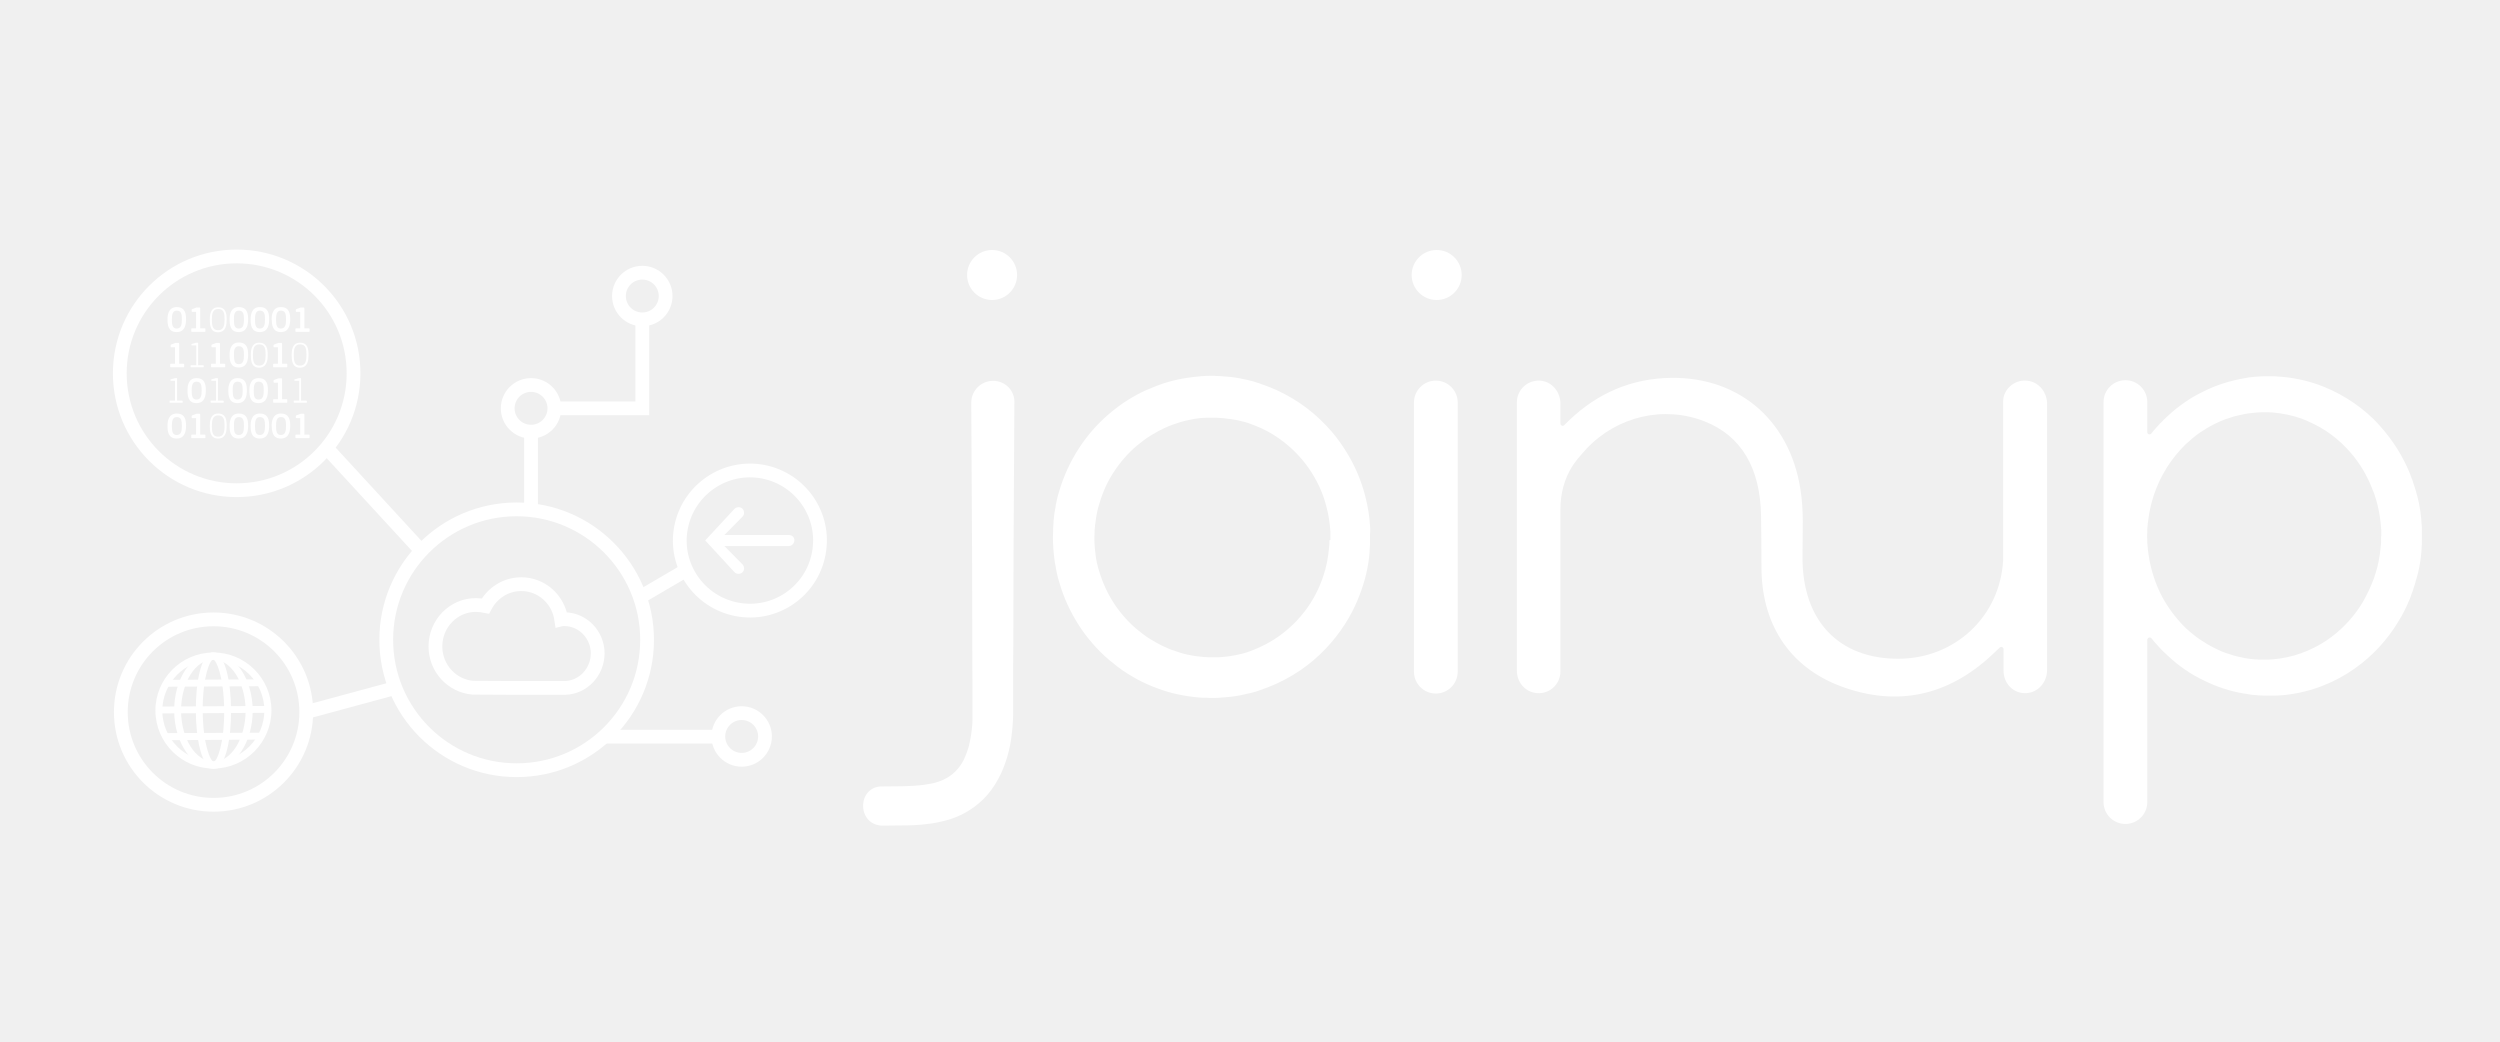
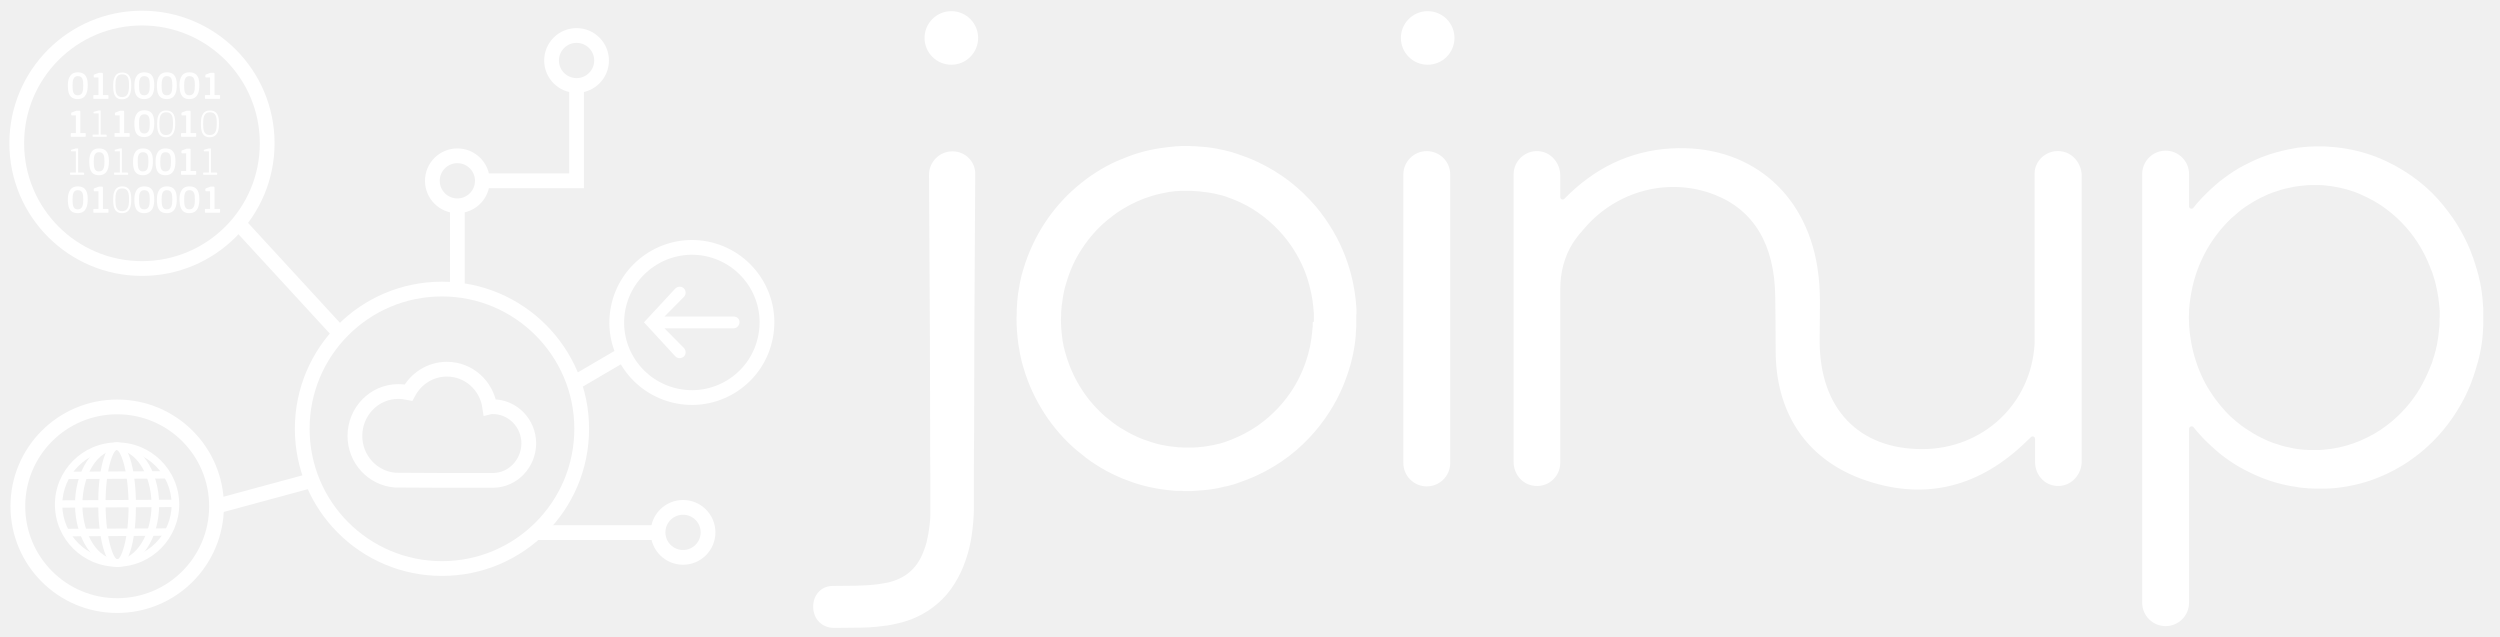
- <svg xmlns="http://www.w3.org/2000/svg" version="1.1" id="Layer_1" x="0px" y="0px" viewBox="0 0 120 50" style="enable-background:new 0 0 120 50;" xml:space="preserve">
+ <svg xmlns="http://www.w3.org/2000/svg" version="1.1" id="Layer_1" x="0px" y="0px" viewBox="5 11.5 112 28.5" style="enable-background:new 0 0 120 50;" xml:space="preserve">
  <style type="text/css">
	.st0{fill:none;stroke:#466280;stroke-width:0.661;stroke-miterlimit:10;}
	.st1{fill:#466280;}
	.st2{fill:none;stroke:#FFFFFF;stroke-width:0.661;stroke-miterlimit:10;}
	.st3{fill:#FFFFFF;}
</style>
  <g>
    <path class="st2" d="M16.97,17.92c0,3.1-2.51,5.61-5.61,5.61s-5.61-2.51-5.61-5.61s2.51-5.61,5.61-5.61S16.97,14.82,16.97,17.92z" />
    <line class="st2" x1="14.7" y1="34.18" x2="18.98" y2="33.02" />
    <line class="st2" x1="20.22" y1="26.44" x2="15.64" y2="21.46" />
    <line class="st2" x1="30.88" y1="28.57" x2="33.1" y2="27.27" />
    <polyline class="st2" points="26.61,19.6 30.83,19.6 30.83,15.33  " />
    <line class="st2" x1="25.49" y1="24.56" x2="25.49" y2="20.72" />
    <line class="st2" x1="28.99" y1="35.36" x2="34.48" y2="35.36" />
    <path class="st2" d="M14.7,34.18c0,2.46-1.99,4.45-4.45,4.45S5.8,36.64,5.8,34.18s1.99-4.45,4.45-4.45S14.7,31.72,14.7,34.18z" />
    <path class="st2" d="M31.06,30.71c0,3.46-2.8,6.26-6.26,6.26c-3.46,0-6.26-2.8-6.26-6.26s2.8-6.26,6.26-6.26   C28.25,24.45,31.06,27.26,31.06,30.71z" />
    <circle class="st2" cx="25.49" cy="19.6" r="1.12" />
    <circle class="st2" cx="30.83" cy="14.21" r="1.12" />
    <path class="st2" d="M32.69,25.32c-0.35,1.82,0.85,3.58,2.68,3.93c1.82,0.35,3.59-0.85,3.93-2.68c0.35-1.82-0.85-3.58-2.68-3.93   C34.8,22.3,33.04,23.5,32.69,25.32z" />
    <circle class="st2" cx="35.6" cy="35.35" r="1.12" />
    <path class="st3" d="M14.83,21.03c0.02,0,0.03-0.01,0.03-0.03v-0.11c0-0.02-0.01-0.03-0.03-0.03h-0.22V19.9   c0-0.02-0.01-0.04-0.04-0.04h-0.1c-0.03,0-0.06,0-0.09,0.02l-0.16,0.06c-0.02,0.01-0.02,0.03-0.02,0.04v0.06   c0,0.02,0.01,0.03,0.03,0.03h0.18v0.79h-0.2c-0.02,0-0.03,0.01-0.03,0.03V21c0,0.02,0.01,0.03,0.03,0.03H14.83z M13.48,20.02   c0.22,0,0.25,0.16,0.25,0.43c0,0.25-0.04,0.43-0.25,0.43c-0.2,0-0.23-0.18-0.23-0.43C13.25,20.21,13.28,20.02,13.48,20.02    M13.48,21.05c0.42,0,0.45-0.4,0.45-0.62c0-0.26-0.04-0.58-0.45-0.58c-0.41,0-0.44,0.41-0.44,0.58   C13.05,20.68,13.07,21.05,13.48,21.05 M12.47,20.02c0.22,0,0.25,0.16,0.25,0.43c0,0.25-0.04,0.43-0.25,0.43   c-0.2,0-0.23-0.18-0.23-0.43C12.24,20.21,12.27,20.02,12.47,20.02 M12.47,21.05c0.42,0,0.45-0.4,0.45-0.62   c0-0.26-0.04-0.58-0.45-0.58c-0.41,0-0.44,0.41-0.44,0.58C12.03,20.68,12.05,21.05,12.47,21.05 M11.46,20.02   c0.22,0,0.25,0.16,0.25,0.43c0,0.25-0.04,0.43-0.25,0.43c-0.21,0-0.23-0.18-0.23-0.43C11.22,20.21,11.26,20.02,11.46,20.02    M11.46,21.05c0.42,0,0.45-0.4,0.45-0.62c0-0.26-0.04-0.58-0.45-0.58c-0.41,0-0.44,0.41-0.44,0.58   C11.02,20.68,11.04,21.05,11.46,21.05 M10.78,20.45c0,0.27-0.04,0.51-0.31,0.51c-0.27,0-0.3-0.23-0.3-0.51   c0-0.26,0.03-0.51,0.3-0.51C10.75,19.94,10.78,20.15,10.78,20.45 M10.88,20.43c0-0.28-0.04-0.58-0.41-0.58   c-0.38,0-0.4,0.39-0.4,0.58c0,0.27,0.02,0.62,0.4,0.62C10.86,21.05,10.88,20.67,10.88,20.43 M9.83,21.03   c0.02,0,0.03-0.01,0.03-0.03v-0.11c0-0.02-0.01-0.03-0.03-0.03H9.61V19.9c0-0.02-0.01-0.04-0.04-0.04h-0.1   c-0.03,0-0.06,0-0.09,0.02l-0.16,0.06C9.2,19.95,9.2,19.97,9.2,19.98v0.06c0,0.02,0.01,0.03,0.03,0.03h0.18v0.79h-0.2   c-0.02,0-0.03,0.01-0.03,0.03V21c0,0.02,0.01,0.03,0.03,0.03H9.83z M8.48,20.02c0.22,0,0.25,0.16,0.25,0.43   c0,0.25-0.04,0.43-0.25,0.43c-0.2,0-0.23-0.18-0.23-0.43C8.25,20.21,8.28,20.02,8.48,20.02 M8.48,21.05c0.42,0,0.45-0.4,0.45-0.62   c0-0.26-0.04-0.58-0.45-0.58c-0.41,0-0.44,0.41-0.44,0.58C8.04,20.68,8.06,21.05,8.48,21.05" />
    <path class="st3" d="M14.72,19.25c0-0.01-0.01-0.02-0.02-0.02h-0.25v-1.06c0-0.01,0-0.02-0.02-0.02h-0.06c-0.02,0-0.04,0-0.05,0.01   l-0.18,0.05c-0.01,0-0.01,0.01-0.01,0.02v0.03c0,0.01,0.01,0.02,0.02,0.02h0.21v0.95h-0.24c-0.01,0-0.02,0-0.02,0.02v0.06   c0,0.01,0.01,0.02,0.02,0.02h0.59c0.01,0,0.02-0.01,0.02-0.02V19.25z M13.76,19.33c0.02,0,0.03-0.01,0.03-0.03v-0.11   c0-0.02-0.01-0.03-0.03-0.03h-0.22v-0.96c0-0.02-0.01-0.04-0.04-0.04h-0.1c-0.03,0-0.06,0-0.09,0.02l-0.16,0.06   c-0.02,0.01-0.02,0.03-0.02,0.04v0.06c0,0.02,0.01,0.03,0.03,0.03h0.18v0.79h-0.2c-0.02,0-0.03,0.01-0.03,0.03v0.11   c0,0.02,0.01,0.03,0.03,0.03H13.76z M12.41,18.32c0.22,0,0.25,0.16,0.25,0.43c0,0.25-0.04,0.43-0.25,0.43   c-0.21,0-0.23-0.18-0.23-0.43C12.18,18.51,12.21,18.32,12.41,18.32 M12.41,19.35c0.42,0,0.45-0.4,0.45-0.62   c0-0.26-0.04-0.58-0.45-0.58c-0.41,0-0.44,0.41-0.44,0.58C11.97,18.98,11.99,19.35,12.41,19.35 M11.4,18.32   c0.22,0,0.25,0.16,0.25,0.43c0,0.25-0.04,0.43-0.25,0.43c-0.2,0-0.23-0.18-0.23-0.43C11.16,18.51,11.2,18.32,11.4,18.32    M11.4,19.35c0.42,0,0.45-0.4,0.45-0.62c0-0.26-0.04-0.58-0.45-0.58c-0.41,0-0.44,0.41-0.44,0.58   C10.96,18.98,10.98,19.35,11.4,19.35 M10.73,19.25c0-0.01-0.01-0.02-0.02-0.02h-0.25v-1.06c0-0.01,0-0.02-0.02-0.02h-0.06   c-0.02,0-0.04,0-0.05,0.01l-0.18,0.05c-0.01,0-0.01,0.01-0.01,0.02v0.03c0,0.01,0.01,0.02,0.02,0.02h0.21v0.95h-0.24   c-0.01,0-0.02,0-0.02,0.02v0.06c0,0.01,0.01,0.02,0.02,0.02h0.59c0.01,0,0.02-0.01,0.02-0.02V19.25z M9.43,18.32   c0.22,0,0.25,0.16,0.25,0.43c0,0.25-0.04,0.43-0.25,0.43c-0.2,0-0.23-0.18-0.23-0.43C9.2,18.51,9.23,18.32,9.43,18.32 M9.43,19.35   c0.42,0,0.45-0.4,0.45-0.62c0-0.26-0.04-0.58-0.45-0.58C9.02,18.15,9,18.56,9,18.73C9,18.98,9.02,19.35,9.43,19.35 M8.76,19.25   c0-0.01-0.01-0.02-0.02-0.02H8.5v-1.06c0-0.01,0-0.02-0.02-0.02H8.42c-0.02,0-0.04,0-0.05,0.01l-0.18,0.05   c-0.01,0-0.01,0.01-0.01,0.02v0.03c0,0.01,0.01,0.02,0.02,0.02H8.4v0.95H8.16c-0.01,0-0.02,0-0.02,0.02v0.06   c0,0.01,0.01,0.02,0.02,0.02h0.59c0.01,0,0.02-0.01,0.02-0.02V19.25z" />
    <path class="st3" d="M14.71,17.04c0,0.27-0.04,0.51-0.31,0.51c-0.27,0-0.3-0.23-0.3-0.51c0-0.26,0.03-0.51,0.3-0.51   C14.68,16.53,14.71,16.74,14.71,17.04 M14.81,17.03c0-0.28-0.04-0.58-0.41-0.58c-0.38,0-0.4,0.39-0.4,0.58   c0,0.27,0.02,0.62,0.4,0.62C14.79,17.64,14.81,17.27,14.81,17.03 M13.76,17.63c0.02,0,0.03-0.01,0.03-0.03v-0.11   c0-0.02-0.01-0.03-0.03-0.03h-0.22v-0.96c0-0.02-0.01-0.04-0.04-0.04h-0.1c-0.03,0-0.06,0-0.09,0.02l-0.16,0.06   c-0.02,0.01-0.02,0.03-0.02,0.04v0.06c0,0.02,0.01,0.03,0.03,0.03h0.18v0.79h-0.2c-0.02,0-0.03,0.01-0.03,0.03v0.11   c0,0.02,0.01,0.03,0.03,0.03H13.76z M12.75,17.04c0,0.27-0.04,0.51-0.31,0.51c-0.27,0-0.3-0.23-0.3-0.51c0-0.26,0.03-0.51,0.3-0.51   C12.72,16.53,12.75,16.74,12.75,17.04 M12.85,17.03c0-0.28-0.04-0.58-0.41-0.58c-0.38,0-0.4,0.39-0.4,0.58   c0,0.27,0.02,0.62,0.4,0.62C12.82,17.64,12.85,17.27,12.85,17.03 M11.46,16.62c0.22,0,0.25,0.16,0.25,0.43   c0,0.25-0.04,0.43-0.25,0.43c-0.2,0-0.23-0.18-0.23-0.43C11.22,16.81,11.26,16.62,11.46,16.62 M11.46,17.64   c0.42,0,0.45-0.4,0.45-0.62c0-0.26-0.04-0.58-0.45-0.58c-0.41,0-0.44,0.41-0.44,0.58C11.02,17.28,11.04,17.64,11.46,17.64    M10.78,17.63c0.02,0,0.03-0.01,0.03-0.03v-0.11c0-0.02-0.01-0.03-0.03-0.03h-0.22v-0.96c0-0.02-0.01-0.04-0.04-0.04h-0.1   c-0.03,0-0.06,0-0.09,0.02l-0.16,0.06c-0.02,0.01-0.02,0.03-0.02,0.04v0.06c0,0.02,0.01,0.03,0.03,0.03h0.18v0.79h-0.2   c-0.02,0-0.03,0.01-0.03,0.03v0.11c0,0.02,0.01,0.03,0.03,0.03H10.78z M9.77,17.55c0-0.01-0.01-0.02-0.02-0.02H9.51v-1.06   c0-0.01,0-0.02-0.02-0.02H9.43c-0.02,0-0.04,0-0.05,0.01l-0.18,0.05c-0.01,0-0.01,0.01-0.01,0.02v0.03c0,0.01,0.01,0.02,0.02,0.02   h0.21v0.95H9.17c-0.01,0-0.02,0-0.02,0.02v0.06c0,0.01,0.01,0.02,0.02,0.02h0.59c0.01,0,0.02-0.01,0.02-0.02V17.55z M8.81,17.63   c0.02,0,0.03-0.01,0.03-0.03v-0.11c0-0.02-0.01-0.03-0.03-0.03H8.6v-0.96c0-0.02-0.01-0.04-0.04-0.04h-0.1   c-0.03,0-0.06,0-0.09,0.02l-0.16,0.06c-0.02,0.01-0.02,0.03-0.02,0.04v0.06c0,0.02,0.01,0.03,0.03,0.03H8.4v0.79H8.2   c-0.02,0-0.03,0.01-0.03,0.03v0.11c0,0.02,0.01,0.03,0.03,0.03H8.81z" />
    <path class="st3" d="M14.83,15.93c0.02,0,0.03-0.01,0.03-0.03v-0.11c0-0.02-0.01-0.03-0.03-0.03h-0.22v-0.96   c0-0.02-0.01-0.04-0.04-0.04h-0.1c-0.03,0-0.06,0-0.09,0.02l-0.16,0.06c-0.02,0.01-0.02,0.03-0.02,0.04v0.06   c0,0.02,0.01,0.03,0.03,0.03h0.18v0.79h-0.2c-0.02,0-0.03,0.01-0.03,0.03v0.11c0,0.02,0.01,0.03,0.03,0.03H14.83z M13.48,14.91   c0.22,0,0.25,0.16,0.25,0.43c0,0.25-0.04,0.43-0.25,0.43c-0.2,0-0.23-0.18-0.23-0.43C13.25,15.11,13.28,14.91,13.48,14.91    M13.48,15.94c0.42,0,0.45-0.4,0.45-0.62c0-0.26-0.04-0.58-0.45-0.58c-0.41,0-0.44,0.41-0.44,0.58   C13.05,15.57,13.07,15.94,13.48,15.94 M12.47,14.91c0.22,0,0.25,0.16,0.25,0.43c0,0.25-0.04,0.43-0.25,0.43   c-0.2,0-0.23-0.18-0.23-0.43C12.24,15.11,12.27,14.91,12.47,14.91 M12.47,15.94c0.42,0,0.45-0.4,0.45-0.62   c0-0.26-0.04-0.58-0.45-0.58c-0.41,0-0.44,0.41-0.44,0.58C12.03,15.57,12.05,15.94,12.47,15.94 M11.46,14.91   c0.22,0,0.25,0.16,0.25,0.43c0,0.25-0.04,0.43-0.25,0.43c-0.21,0-0.23-0.18-0.23-0.43C11.22,15.11,11.26,14.91,11.46,14.91    M11.46,15.94c0.42,0,0.45-0.4,0.45-0.62c0-0.26-0.04-0.58-0.45-0.58c-0.41,0-0.44,0.41-0.44,0.58   C11.02,15.57,11.04,15.94,11.46,15.94 M10.78,15.34c0,0.27-0.04,0.51-0.31,0.51c-0.27,0-0.3-0.23-0.3-0.51   c0-0.26,0.03-0.51,0.3-0.51C10.75,14.83,10.78,15.04,10.78,15.34 M10.88,15.33c0-0.28-0.04-0.58-0.41-0.58   c-0.38,0-0.4,0.39-0.4,0.58c0,0.27,0.02,0.62,0.4,0.62C10.86,15.94,10.88,15.57,10.88,15.33 M9.83,15.93   c0.02,0,0.03-0.01,0.03-0.03v-0.11c0-0.02-0.01-0.03-0.03-0.03H9.61v-0.96c0-0.02-0.01-0.04-0.04-0.04h-0.1   c-0.03,0-0.06,0-0.09,0.02l-0.16,0.06C9.2,14.84,9.2,14.86,9.2,14.88v0.06c0,0.02,0.01,0.03,0.03,0.03h0.18v0.79h-0.2   c-0.02,0-0.03,0.01-0.03,0.03v0.11c0,0.02,0.01,0.03,0.03,0.03H9.83z M8.48,14.91c0.22,0,0.25,0.16,0.25,0.43   c0,0.25-0.04,0.43-0.25,0.43c-0.2,0-0.23-0.18-0.23-0.43C8.25,15.11,8.28,14.91,8.48,14.91 M8.48,15.94c0.42,0,0.45-0.4,0.45-0.62   c0-0.26-0.04-0.58-0.45-0.58c-0.41,0-0.44,0.41-0.44,0.58C8.04,15.57,8.06,15.94,8.48,15.94" />
    <g>
      <path class="st3" d="M10.23,31.66c-1.35,0.01-2.44,1.11-2.44,2.46c0.01,1.35,1.11,2.44,2.46,2.43c1.35-0.01,2.44-1.11,2.44-2.46    C12.68,32.74,11.58,31.65,10.23,31.66 M10.26,36.89c-1.53,0.01-2.79-1.23-2.8-2.77c-0.01-1.53,1.23-2.79,2.77-2.8    c1.53-0.01,2.79,1.23,2.8,2.77C13.03,35.62,11.79,36.88,10.26,36.89" />
      <path class="st3" d="M10.23,31.66c-0.85,0-1.54,1.11-1.54,2.46c0.01,1.35,0.71,2.44,1.56,2.44c0.85,0,1.54-1.11,1.54-2.46    C11.78,32.75,11.08,31.65,10.23,31.66 M10.26,36.89c-1.04,0.01-1.89-1.24-1.9-2.77c-0.01-1.53,0.83-2.79,1.87-2.79    c1.04-0.01,1.89,1.24,1.9,2.77C12.13,35.63,11.3,36.88,10.26,36.89" />
      <path class="st3" d="M10.23,31.66c-0.15,0-0.51,0.84-0.5,2.45c0.01,1.61,0.37,2.45,0.53,2.45c0.15,0,0.51-0.84,0.5-2.45    C10.75,32.49,10.38,31.66,10.23,31.66 M10.26,36.89c-0.58,0-0.86-1.44-0.86-2.78c-0.01-1.34,0.25-2.78,0.83-2.79    c0.58,0,0.86,1.44,0.86,2.78C11.1,35.44,10.84,36.88,10.26,36.89" />
      <rect x="7.49" y="33.9" transform="matrix(1 -5.633305e-03 5.633305e-03 1 -0.1918 0.0579)" class="st3" width="5.38" height="0.33" />
      <rect x="8.01" y="32.62" transform="matrix(1 -5.633305e-03 5.633305e-03 1 -0.1845 0.0582)" class="st3" width="4.45" height="0.33" />
      <polygon class="st3" points="7.9,35.19 7.9,35.53 12.46,35.5 12.46,35.17   " />
    </g>
    <path class="st2" d="M27.12,33.02L27.12,33.02h-2.48l-1.94-0.01c-1-0.08-1.8-0.93-1.8-1.98c0-1.1,0.87-1.99,1.94-1.99   c0.16,0,0.31,0.02,0.46,0.05c0.33-0.62,0.97-1.05,1.72-1.05c0.98,0,1.78,0.73,1.92,1.69c0.04-0.01,0.09-0.01,0.14-0.01   c0.89,0,1.61,0.74,1.61,1.65C28.68,32.27,27.98,33,27.12,33.02z" />
    <path class="st3" d="M35.26,27.47c0.1,0.1,0.27,0.1,0.38,0c0.1-0.1,0.1-0.27,0-0.38l-0.87-0.88h3.09c0.15,0,0.27-0.13,0.27-0.28   c0-0.15-0.12-0.25-0.27-0.25h-3.09l0.87-0.88c0.1-0.1,0.1-0.27,0-0.38c-0.1-0.1-0.27-0.1-0.38,0l-1.41,1.52L35.26,27.47z" />
  </g>
  <g>
    <circle class="st3" cx="47.62" cy="13.2" r="1.2" />
    <circle class="st3" cx="68.96" cy="13.2" r="1.2" />
    <path class="st3" d="M68.92,18.27c-0.58,0-1.05,0.47-1.05,1.05v12.92c0,0.58,0.47,1.05,1.05,1.05s1.05-0.47,1.05-1.05V19.32   C69.97,18.74,69.5,18.27,68.92,18.27z" />
    <path class="st3" d="M65.77,25.46c0-0.03,0-0.07,0-0.11c0-0.04-0.01-0.08-0.01-0.12c-0.02-0.35-0.08-0.87-0.25-1.5   c-0.17-0.63-0.46-1.39-0.96-2.16c-0.25-0.39-0.54-0.78-0.9-1.15c-0.35-0.37-0.76-0.73-1.23-1.05c-0.47-0.32-0.99-0.6-1.56-0.82   c-0.07-0.03-0.14-0.05-0.22-0.08c-0.07-0.02-0.15-0.05-0.22-0.08c-0.07-0.02-0.15-0.04-0.22-0.07c-0.08-0.02-0.15-0.04-0.23-0.06   c-0.08-0.02-0.15-0.04-0.23-0.05c-0.08-0.02-0.16-0.03-0.23-0.05c-0.08-0.01-0.16-0.03-0.24-0.04c-0.08-0.01-0.16-0.02-0.24-0.03   c-0.04,0-0.08-0.01-0.12-0.01c-0.04,0-0.09-0.01-0.13-0.01c-0.09-0.01-0.18-0.01-0.26-0.02c-0.07,0-0.14,0-0.22-0.01l-0.11,0   c0.02,0-0.04,0-0.04,0l-0.02,0l-0.03,0l-0.06,0c-0.08,0-0.17,0-0.25,0.01c-0.08,0-0.17,0.01-0.25,0.02   c-0.17,0.01-0.34,0.04-0.51,0.06c-0.34,0.05-0.68,0.12-1.01,0.22l-0.13,0.04c-0.04,0.01-0.08,0.03-0.12,0.04   c-0.08,0.03-0.17,0.06-0.25,0.09c-0.16,0.07-0.33,0.13-0.49,0.2c-0.32,0.14-0.64,0.32-0.94,0.51c-0.3,0.19-0.59,0.41-0.87,0.65   c-0.55,0.47-1.04,1.03-1.44,1.65c-0.4,0.62-0.72,1.31-0.93,2.02l-0.08,0.27c-0.02,0.09-0.04,0.18-0.06,0.27   c-0.01,0.05-0.02,0.09-0.03,0.14l-0.02,0.14c-0.02,0.09-0.03,0.18-0.05,0.28l-0.03,0.28c-0.01,0.05-0.01,0.1-0.01,0.15l-0.01,0.15   l-0.01,0.15c0,0.03,0,0.05,0,0.07l0,0.06l-0.01,0.27c0,0.37,0.03,0.75,0.08,1.12c0.01,0.09,0.03,0.19,0.05,0.28l0.02,0.14   c0.01,0.05,0.02,0.09,0.03,0.14c0.02,0.09,0.04,0.18,0.06,0.27l0.08,0.27c0.21,0.72,0.53,1.4,0.93,2.02   c0.4,0.62,0.89,1.18,1.44,1.65c0.28,0.23,0.56,0.46,0.87,0.65c0.3,0.19,0.62,0.37,0.94,0.51c0.16,0.08,0.33,0.14,0.49,0.2   c0.08,0.03,0.17,0.06,0.25,0.09c0.04,0.01,0.08,0.03,0.12,0.04l0.13,0.04c0.33,0.1,0.67,0.17,1.01,0.22   c0.17,0.02,0.33,0.05,0.52,0.06l0.13,0.01l0.07,0l0.03,0l0.03,0c0.07,0,0.15,0,0.22,0.01l0.05,0l0.03,0l0.01,0c0,0,0.06,0,0.04,0   l0.12,0c0.08,0,0.16,0,0.25-0.01c0.08-0.01,0.16-0.01,0.25-0.02c0.08-0.01,0.16-0.01,0.24-0.02c0.08-0.01,0.16-0.02,0.24-0.03   c0.08-0.01,0.16-0.03,0.24-0.04c0.08-0.02,0.16-0.03,0.23-0.05c0.08-0.02,0.15-0.04,0.23-0.05c0.08-0.02,0.15-0.04,0.23-0.06   c0.08-0.02,0.15-0.04,0.22-0.07c0.07-0.03,0.15-0.05,0.22-0.08c0.07-0.03,0.15-0.05,0.22-0.08c0.57-0.22,1.09-0.5,1.56-0.82   c0.47-0.32,0.88-0.68,1.23-1.05c0.35-0.37,0.65-0.76,0.9-1.15c0.5-0.77,0.78-1.53,0.96-2.16c0.01-0.04,0.02-0.08,0.03-0.12   c0.01-0.04,0.02-0.08,0.03-0.12c0.02-0.08,0.03-0.15,0.05-0.22c0.03-0.14,0.05-0.28,0.07-0.4c0.02-0.13,0.03-0.24,0.04-0.35   c0.01-0.05,0.01-0.11,0.01-0.16c0-0.05,0.01-0.1,0.01-0.15c0-0.05,0.01-0.09,0.01-0.13c0-0.02,0-0.04,0-0.05c0-0.02,0-0.03,0-0.05   c0-0.06,0-0.11,0-0.15c0-0.08,0-0.12,0-0.12l0-0.02c0,0,0-0.05,0-0.14C65.77,25.58,65.77,25.53,65.77,25.46z M63.81,26.01   c0,0.01,0,0.03,0,0.05c0,0.02,0,0.03,0,0.05c0,0.03,0,0.06-0.01,0.09c0,0.03,0,0.06-0.01,0.1c0,0.03,0,0.07-0.01,0.11   c-0.01,0.08-0.02,0.17-0.03,0.26c-0.02,0.09-0.03,0.2-0.05,0.3c-0.01,0.05-0.02,0.11-0.04,0.17c-0.01,0.03-0.01,0.06-0.02,0.09   c-0.01,0.03-0.02,0.06-0.02,0.09c-0.13,0.47-0.34,1.04-0.71,1.62c-0.37,0.58-0.89,1.16-1.58,1.64c-0.35,0.24-0.73,0.44-1.15,0.61   c-0.05,0.02-0.11,0.04-0.16,0.06c-0.05,0.02-0.11,0.04-0.16,0.06c-0.06,0.02-0.11,0.03-0.17,0.05c-0.06,0.02-0.11,0.03-0.17,0.04   c-0.06,0.01-0.11,0.03-0.17,0.04c-0.06,0.01-0.12,0.02-0.17,0.03c-0.06,0.01-0.12,0.02-0.18,0.03c-0.06,0.01-0.12,0.02-0.18,0.02   c-0.06,0.01-0.12,0.01-0.18,0.02c-0.06,0-0.12,0.01-0.18,0.01c-0.06,0-0.12,0-0.18,0l-0.09,0c0,0-0.01,0-0.01,0l-0.02,0l-0.05,0   c-0.07,0-0.15,0-0.22-0.01l-0.03,0l-0.02,0l-0.04,0l-0.08-0.01c-0.11-0.01-0.24-0.03-0.36-0.04c-0.25-0.04-0.5-0.09-0.74-0.17   l-0.09-0.03c-0.03-0.01-0.06-0.02-0.09-0.03c-0.06-0.02-0.12-0.04-0.18-0.06c-0.12-0.05-0.24-0.09-0.36-0.15   c-0.24-0.11-0.47-0.24-0.7-0.38c-0.23-0.14-0.44-0.31-0.65-0.48c-0.41-0.35-0.78-0.77-1.08-1.23c-0.3-0.46-0.54-0.98-0.7-1.51   l-0.06-0.2c-0.02-0.07-0.03-0.14-0.05-0.2c-0.01-0.03-0.02-0.07-0.02-0.1l-0.02-0.1c-0.01-0.07-0.03-0.14-0.03-0.21   c-0.04-0.28-0.06-0.56-0.06-0.84l0.01-0.22l0-0.06c0-0.02,0-0.04,0-0.06l0.01-0.1l0.01-0.1c0-0.03,0-0.06,0.01-0.1l0.03-0.21   c0.01-0.07,0.02-0.14,0.03-0.21l0.02-0.1c0.01-0.03,0.02-0.07,0.02-0.1c0.02-0.07,0.03-0.14,0.05-0.2l0.06-0.2   c0.16-0.54,0.39-1.05,0.7-1.51c0.3-0.46,0.67-0.88,1.08-1.23c0.21-0.17,0.42-0.34,0.65-0.48c0.22-0.14,0.46-0.27,0.7-0.38   c0.12-0.06,0.24-0.1,0.36-0.15c0.06-0.02,0.12-0.04,0.18-0.06c0.03-0.01,0.06-0.02,0.09-0.03l0.09-0.03   c0.25-0.08,0.5-0.12,0.74-0.17c0.13-0.01,0.25-0.04,0.37-0.04c0.06,0,0.12-0.01,0.19-0.01c0.06,0,0.12,0,0.19,0l0.05,0l0.02,0   l0.01,0l0.1,0c0.07,0,0.14,0,0.22,0.01c0.06,0,0.11,0.01,0.17,0.01l0.08,0.01c0.03,0,0.06,0.01,0.09,0.01   c0.06,0.01,0.12,0.02,0.18,0.02c0.06,0.01,0.12,0.02,0.18,0.03c0.06,0.01,0.12,0.02,0.17,0.03c0.06,0.01,0.11,0.03,0.17,0.04   c0.06,0.01,0.11,0.03,0.17,0.04c0.06,0.02,0.11,0.03,0.17,0.05c0.05,0.02,0.11,0.04,0.16,0.06c0.05,0.02,0.11,0.04,0.16,0.06   c0.42,0.16,0.81,0.37,1.15,0.61c0.69,0.48,1.22,1.07,1.58,1.64c0.37,0.58,0.59,1.14,0.71,1.62c0.13,0.47,0.17,0.86,0.19,1.13   c0,0.03,0,0.06,0.01,0.09c0,0.03,0,0.06,0,0.08c0,0.05,0,0.09,0,0.13c0,0.05,0,0.09,0,0.1c0,0.02,0,0.05,0,0.1   C63.81,25.9,63.81,25.95,63.81,26.01z" />
    <path class="st3" d="M47.67,18.28c-0.58,0-1.05,0.47-1.05,1.05h0c0,0,0,0.51,0,0.51c0,0,0-0.5,0-0.5h0c0,0.12,0.01,1.52,0.02,3.59   c0.01,1.08,0.01,2.34,0.02,3.69c0,1.35,0.01,2.79,0.01,4.23c0,0.72,0,1.44,0.01,2.15c0,0.35,0,0.71,0,1.05c0,0.08,0,0.16,0,0.25   c0,0.08,0,0.15,0,0.23c0,0.15-0.01,0.3-0.03,0.45c-0.03,0.29-0.08,0.57-0.14,0.82c-0.07,0.25-0.16,0.48-0.26,0.69   c-0.21,0.4-0.49,0.68-0.82,0.86c-0.16,0.09-0.33,0.16-0.51,0.21c-0.09,0.03-0.18,0.05-0.27,0.06c-0.09,0.02-0.18,0.03-0.29,0.05   c-0.38,0.05-0.72,0.06-1.02,0.07c-0.31,0-1.05,0.01-1.05,0.01c-0.52,0.01-0.87,0.43-0.86,0.95c0.01,0.52,0.38,0.93,0.94,0.93   c0,0,0.68-0.01,0.99-0.01c0.33,0,0.75-0.01,1.24-0.08c0.11-0.01,0.24-0.03,0.38-0.06c0.14-0.03,0.28-0.06,0.43-0.1   c0.3-0.08,0.61-0.2,0.92-0.37c0.31-0.17,0.62-0.4,0.89-0.67c0.27-0.27,0.5-0.59,0.69-0.94c0.19-0.34,0.33-0.71,0.44-1.08   c0.11-0.37,0.18-0.75,0.22-1.13c0.02-0.19,0.04-0.38,0.05-0.57c0-0.1,0.01-0.19,0.01-0.29c0-0.05,0-0.1,0-0.14   c0-0.04,0-0.09,0-0.13c0-0.35,0-0.7,0-1.05c0-0.71,0-1.43,0.01-2.15c0-1.44,0.01-2.88,0.01-4.23c0.01-1.35,0.01-2.61,0.02-3.69   c0.01-2.16,0.02-3.6,0.02-3.6h0C48.72,18.75,48.25,18.28,47.67,18.28z" />
    <path class="st3" d="M116.25,25.6c0-0.04,0-0.1,0-0.17c0-0.03,0-0.07,0-0.11c0-0.04-0.01-0.08-0.01-0.12   c-0.01-0.09-0.01-0.18-0.02-0.29c-0.01-0.11-0.03-0.22-0.04-0.35c-0.02-0.12-0.04-0.26-0.07-0.4c-0.02-0.07-0.03-0.14-0.05-0.22   c-0.02-0.07-0.03-0.15-0.06-0.23c-0.02-0.08-0.04-0.16-0.07-0.24c-0.02-0.08-0.05-0.17-0.08-0.25c-0.01-0.04-0.03-0.09-0.04-0.13   c-0.01-0.04-0.03-0.09-0.05-0.13c-0.03-0.09-0.07-0.18-0.1-0.27c-0.15-0.36-0.34-0.74-0.58-1.13c-0.24-0.38-0.53-0.77-0.87-1.15   c-0.34-0.38-0.74-0.73-1.2-1.05c-0.46-0.32-0.97-0.6-1.53-0.82c-0.56-0.22-1.17-0.37-1.81-0.44c-0.04,0-0.08-0.01-0.12-0.01   c-0.04,0-0.08-0.01-0.13-0.01c-0.08-0.01-0.17-0.01-0.26-0.02c-0.07,0-0.14,0-0.21,0l-0.11,0c-0.01,0-0.04,0-0.04,0l-0.02,0   l-0.03,0l-0.06,0c-0.08,0-0.16,0.01-0.25,0.01c-0.08,0.01-0.16,0.01-0.25,0.02c-0.17,0.01-0.33,0.04-0.49,0.07   c-0.66,0.12-1.32,0.32-1.93,0.63c-0.16,0.07-0.31,0.16-0.46,0.24c-0.15,0.09-0.3,0.18-0.44,0.28c-0.15,0.1-0.28,0.21-0.42,0.31   c-0.07,0.06-0.13,0.11-0.2,0.17c-0.03,0.03-0.07,0.06-0.1,0.09l-0.1,0.09c-0.06,0.06-0.13,0.12-0.19,0.18   c-0.06,0.06-0.12,0.13-0.19,0.19c-0.06,0.06-0.12,0.13-0.18,0.2l-0.09,0.1l-0.08,0.1c-0.02,0.02-0.03,0.04-0.05,0.06c0,0,0,0,0,0   c0,0.01-0.01,0.01-0.01,0.02c0,0,0,0,0,0c-0.02,0.02-0.05,0.03-0.08,0.03c-0.06,0-0.11-0.04-0.11-0.1V19.3   c0-0.58-0.47-1.05-1.05-1.05c-0.58,0-1.05,0.47-1.05,1.05v19.2c0,0.58,0.47,1.05,1.05,1.05c0.58,0,1.05-0.47,1.05-1.05v-7.8   c0.01-0.06,0.06-0.1,0.11-0.1c0.03,0,0.07,0.01,0.09,0.04c0,0,0.01,0.01,0.01,0.01c0.02,0.02,0.03,0.04,0.05,0.06l0.08,0.1   l0.09,0.1c0.06,0.07,0.12,0.13,0.18,0.2c0.06,0.06,0.12,0.13,0.19,0.19c0.06,0.06,0.13,0.12,0.19,0.18l0.1,0.09   c0.03,0.03,0.07,0.06,0.1,0.09c0.07,0.06,0.13,0.11,0.2,0.17c0.14,0.11,0.28,0.22,0.42,0.31c0.14,0.1,0.29,0.19,0.44,0.28   c0.15,0.08,0.3,0.17,0.46,0.24c0.62,0.31,1.27,0.52,1.93,0.63c0.08,0.01,0.17,0.02,0.25,0.04c0.04,0.01,0.08,0.01,0.13,0.02   l0.13,0.01l0.13,0.01l0.07,0.01c0.02,0,0.04,0,0.06,0c0.07,0,0.14,0.01,0.22,0.01l0.05,0l0.03,0l0.01,0c0,0,0.03,0,0.04,0   c0,0,0,0,0,0l0.12,0c0.08,0,0.16,0,0.24,0c0.08,0,0.16-0.01,0.24-0.01l0.12-0.01c0.04,0,0.08-0.01,0.12-0.01   c0.64-0.07,1.25-0.22,1.81-0.44c0.56-0.22,1.08-0.5,1.53-0.82c0.46-0.32,0.86-0.68,1.2-1.05c0.34-0.37,0.63-0.76,0.87-1.15   c0.24-0.38,0.43-0.76,0.58-1.13c0.04-0.09,0.07-0.18,0.1-0.27c0.02-0.04,0.03-0.09,0.05-0.13c0.01-0.04,0.03-0.09,0.04-0.13   c0.03-0.09,0.06-0.17,0.08-0.25c0.02-0.08,0.04-0.16,0.07-0.24c0.02-0.08,0.04-0.16,0.06-0.23c0.02-0.08,0.03-0.15,0.05-0.22   c0.03-0.14,0.05-0.28,0.07-0.4c0.02-0.12,0.03-0.24,0.04-0.35c0.01-0.11,0.02-0.21,0.02-0.31c0-0.05,0.01-0.09,0.01-0.13   c0-0.04,0-0.07,0-0.1c0-0.06,0-0.11,0-0.15c0-0.08,0-0.12,0-0.12l0-0.02C116.25,25.73,116.25,25.69,116.25,25.6z M114.29,25.83   c0,0.04,0,0.09,0,0.15c0,0.03,0,0.06,0,0.09c0,0.03,0,0.06-0.01,0.09c-0.01,0.06-0.01,0.13-0.02,0.2   c-0.01,0.08-0.02,0.17-0.03,0.26c-0.02,0.09-0.03,0.2-0.05,0.3c-0.01,0.05-0.02,0.11-0.04,0.17c-0.01,0.06-0.02,0.12-0.04,0.17   c-0.02,0.06-0.03,0.12-0.05,0.18c-0.02,0.06-0.04,0.13-0.06,0.19c-0.01,0.03-0.02,0.07-0.03,0.1c-0.01,0.03-0.02,0.07-0.04,0.1   c-0.03,0.07-0.05,0.13-0.08,0.2c-0.11,0.27-0.25,0.56-0.42,0.86c-0.35,0.59-0.85,1.19-1.52,1.69c-0.33,0.25-0.71,0.47-1.13,0.65   c-0.41,0.18-0.86,0.31-1.34,0.38c-0.03,0-0.06,0.01-0.09,0.01l-0.09,0.01c-0.06,0.01-0.12,0.01-0.18,0.02   c-0.06,0-0.12,0.01-0.18,0.01l-0.09,0c0,0,0.01,0,0.01,0h-0.04l-0.05,0c-0.07,0-0.14,0-0.22,0c-0.02,0-0.03,0-0.05,0l-0.04,0   l-0.09-0.01l-0.09,0c-0.03,0-0.06-0.01-0.09-0.01c-0.06-0.01-0.13-0.01-0.19-0.02c-0.06-0.01-0.13-0.02-0.19-0.03l-0.09-0.02   c-0.03-0.01-0.06-0.01-0.09-0.02c-0.06-0.01-0.13-0.03-0.19-0.04c-0.06-0.02-0.12-0.03-0.19-0.05c-0.03-0.01-0.06-0.02-0.09-0.03   l-0.09-0.03c-0.06-0.02-0.12-0.04-0.19-0.06c-0.06-0.02-0.12-0.05-0.18-0.07l-0.05-0.02l-0.04-0.02l-0.09-0.04   c-0.12-0.05-0.24-0.12-0.36-0.18c-0.12-0.07-0.23-0.13-0.35-0.21c-0.12-0.07-0.22-0.15-0.34-0.23c-0.05-0.04-0.11-0.09-0.16-0.13   c-0.03-0.02-0.05-0.04-0.08-0.06l-0.08-0.07l-0.08-0.07c-0.03-0.02-0.05-0.05-0.08-0.07c-0.05-0.05-0.1-0.1-0.15-0.15   c-0.05-0.05-0.1-0.1-0.14-0.15l-0.07-0.08l-0.07-0.08c-0.04-0.05-0.09-0.11-0.13-0.16l-0.13-0.17c-0.04-0.06-0.08-0.12-0.12-0.17   l-0.06-0.09l-0.06-0.09c-0.31-0.48-0.54-1.01-0.7-1.57c-0.08-0.28-0.14-0.56-0.18-0.85l-0.03-0.22c-0.01-0.07-0.01-0.14-0.02-0.22   l-0.01-0.11c0-0.04,0-0.07,0-0.11l-0.01-0.22l0.01-0.23l0-0.06c0-0.02,0-0.04,0-0.06l0.01-0.1l0.01-0.1c0-0.03,0-0.07,0.01-0.1   l0.03-0.22c0.04-0.29,0.1-0.57,0.18-0.85c0.16-0.56,0.4-1.09,0.7-1.57l0.06-0.09l0.06-0.09c0.04-0.06,0.08-0.12,0.12-0.17   l0.13-0.17c0.04-0.06,0.09-0.11,0.13-0.16l0.07-0.08l0.07-0.08c0.05-0.05,0.09-0.1,0.14-0.15c0.05-0.05,0.1-0.1,0.15-0.15   c0.02-0.02,0.05-0.05,0.08-0.07l0.08-0.07l0.08-0.07c0.03-0.02,0.05-0.04,0.08-0.07c0.05-0.04,0.11-0.09,0.16-0.13   c0.11-0.08,0.22-0.16,0.34-0.23c0.11-0.08,0.23-0.14,0.35-0.21c0.12-0.06,0.24-0.13,0.36-0.18l0.09-0.04l0.04-0.02l0.05-0.02   c0.06-0.02,0.12-0.05,0.18-0.07c0.06-0.02,0.12-0.04,0.19-0.06l0.09-0.03c0.03-0.01,0.06-0.02,0.09-0.03   c0.06-0.02,0.13-0.03,0.19-0.05c0.06-0.01,0.13-0.03,0.19-0.04c0.03-0.01,0.06-0.01,0.09-0.02l0.09-0.02   c0.06-0.01,0.13-0.02,0.19-0.03c0.13-0.01,0.25-0.03,0.38-0.04c0.06,0,0.13-0.01,0.19-0.01c0.06,0,0.12,0,0.19,0l0.07,0l0.11,0   c0.07,0,0.14,0.01,0.21,0.01c0.06,0.01,0.11,0.01,0.17,0.02l0.08,0.01c0.03,0,0.06,0.01,0.09,0.01c0.47,0.07,0.93,0.19,1.34,0.38   c0.41,0.18,0.79,0.39,1.13,0.65c0.67,0.5,1.17,1.1,1.52,1.69c0.17,0.29,0.31,0.58,0.42,0.86c0.03,0.07,0.05,0.14,0.08,0.2   c0.01,0.03,0.03,0.07,0.04,0.1c0.01,0.03,0.02,0.07,0.03,0.1c0.02,0.07,0.04,0.13,0.06,0.19c0.02,0.06,0.03,0.12,0.05,0.18   c0.12,0.48,0.16,0.86,0.18,1.13c0,0.03,0,0.06,0.01,0.09c0,0.03,0,0.06,0,0.08c0,0.05,0,0.09,0,0.13c0,0.05,0,0.09,0,0.1   C114.29,25.75,114.29,25.78,114.29,25.83z" />
    <path class="st3" d="M97.41,18.29c-0.67-0.14-1.26,0.38-1.26,0.98v7.63c-0.15,2.69-2.31,4.72-5.04,4.72c-2.83,0-4.59-1.8-4.59-4.85   c0-1.4,0.07-2.2-0.1-3.29c-0.54-3.43-3.12-5.53-6.56-5.33c-1.87,0.11-3.45,0.9-4.77,2.25l0,0c0,0-0.01,0.01-0.01,0.01c0,0,0,0,0,0   c-0.02,0.02-0.05,0.03-0.07,0.03c-0.06,0-0.11-0.05-0.11-0.11v-0.96c0-0.57-0.42-1.07-0.99-1.1c-0.6-0.03-1.1,0.45-1.1,1.04v12.89   c0,0.5,0.34,0.95,0.83,1.05c0.67,0.14,1.26-0.37,1.26-1.02v-7.79c0-0.72,0.18-1.45,0.57-2.06c0.08-0.12,0.17-0.25,0.27-0.37   c0.16-0.19,0.28-0.32,0.42-0.48c1.48-1.56,3.72-2.07,5.67-1.3c1.75,0.69,2.67,2.24,2.7,4.54c0.01,0.82,0.02,1.42,0.02,2.45   c0,2.63,1.25,4.78,3.86,5.74c2.66,0.97,5.09,0.44,7.19-1.51c0.09-0.08,0.25-0.24,0.38-0.36c0,0,0.01-0.01,0.01-0.01c0,0,0,0,0,0   c0.02-0.02,0.05-0.03,0.07-0.03c0.06,0,0.11,0.05,0.11,0.11v1.03c0,0.64,0.5,1.12,1.1,1.08c0.56-0.03,0.99-0.53,0.99-1.1   c0-2.27,0-10.65,0-12.83C98.24,18.84,97.9,18.39,97.41,18.29z" />
  </g>
</svg>
